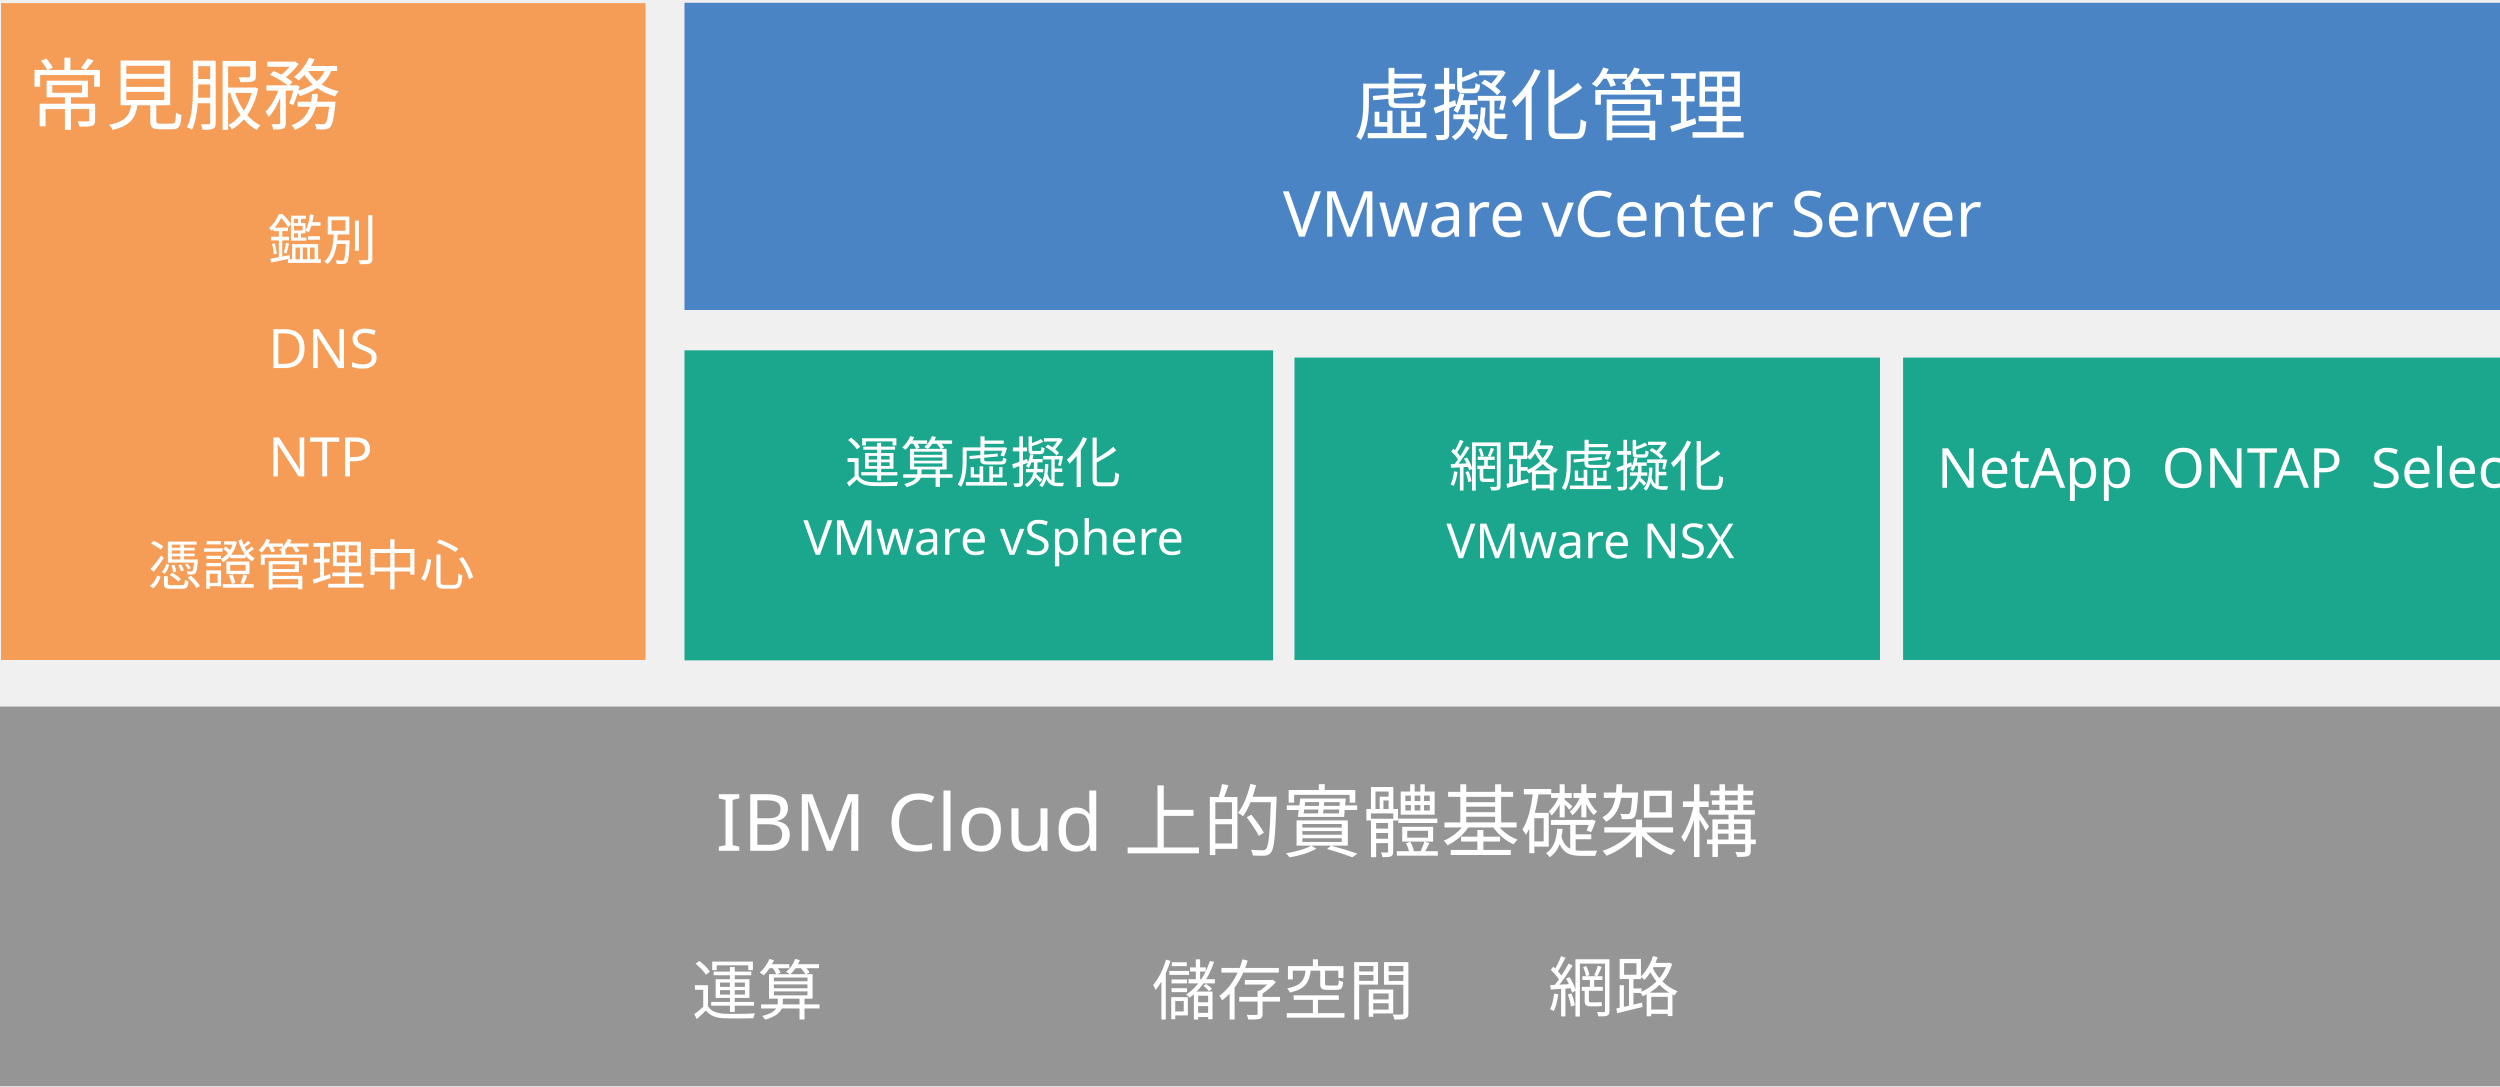
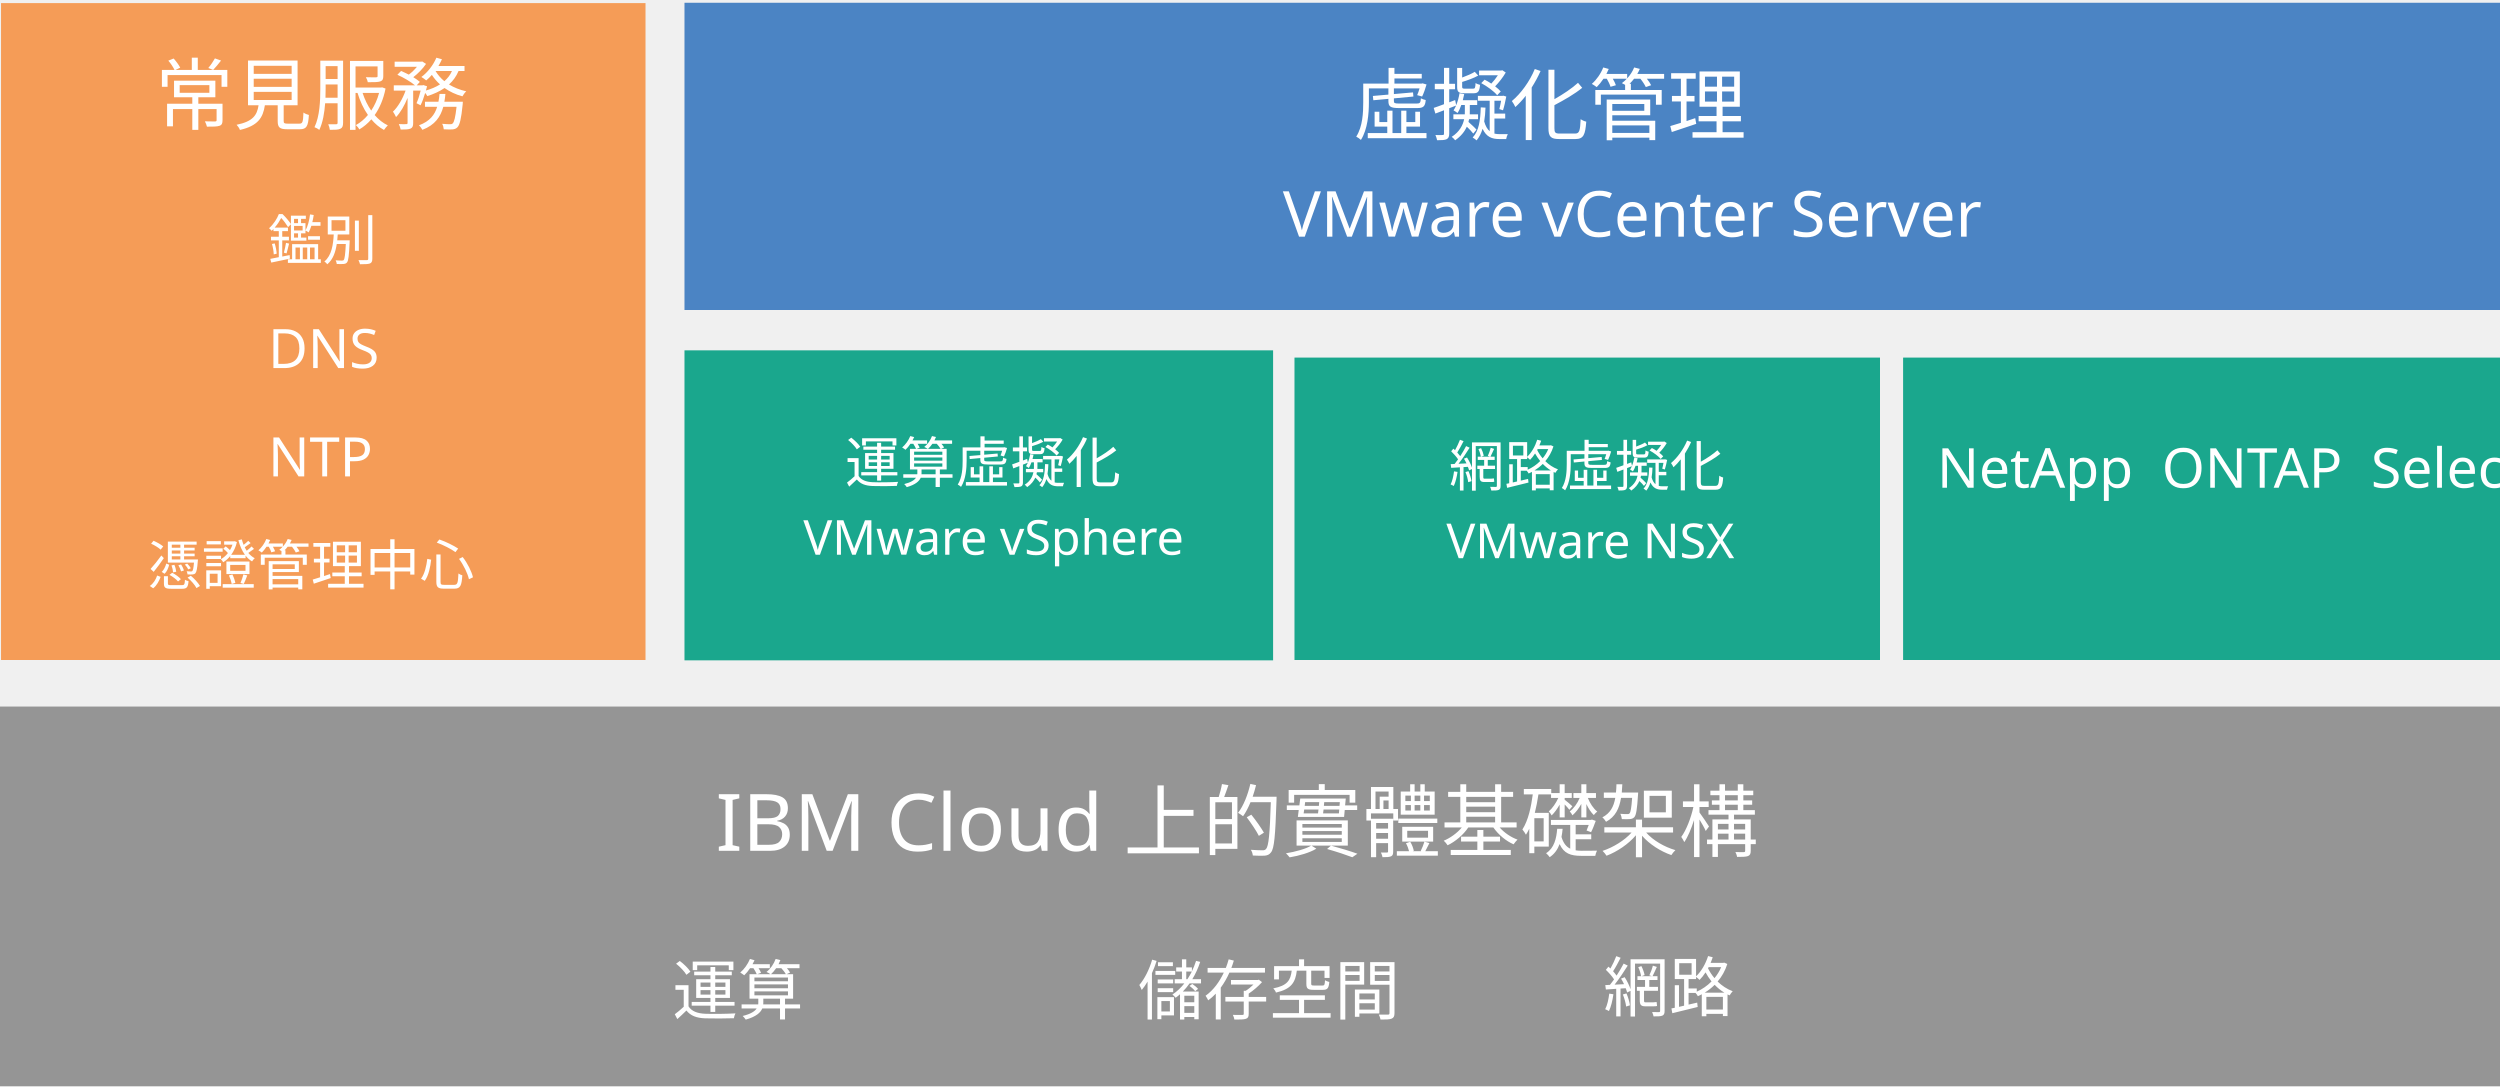
<svg xmlns="http://www.w3.org/2000/svg" version="1.1" id="Layer_1" x="0px" y="0px" viewBox="0 0 725 315" style="enable-background:new 0 0 725 315;" xml:space="preserve">
  <style type="text/css">
	.st0{fill:#4B84C4;}
	.st1{fill:#959595;}
	.st2{fill:#1AA78D;}
	.st3{fill:#F59C57;}
	.st4{fill:#FFFFFF;}
	.st5{font-family:'Roboto-Light';}
	.st6{font-size:22.717px;}
	.st7{font-size:15.794px;}
	.st8{font-size:22.814px;}
	.st9{font-size:18.426px;}
	.st10{font-size:16px;}
	.st11{font-size:14px;}
	.st12{font-size:23px;}
	.st13{font-size:31.417px;}
	.st14{font-size:24px;}
	.st15{font-size:19px;}
</style>
  <rect x="198.5" y="0.8" class="st0" width="526.5" height="89.1" />
  <rect x="-0.3" y="204.9" class="st1" width="725.3" height="110.1" />
  <rect x="198.5" y="101.6" class="st2" width="170.7" height="89.9" />
  <rect x="375.4" y="103.7" class="st2" width="169.8" height="87.7" />
  <rect x="551.9" y="103.7" class="st2" width="173.1" height="87.7" />
  <g id="Layer_2">
    <rect x="0.3" y="0.9" class="st3" width="186.9" height="190.5" />
  </g>
  <g id="Layer_4">
-     <text transform="matrix(1 0 0 1 8.0529 35.8409)" class="st4 st5 st6">常見服務</text>
+     <text transform="matrix(1 0 0 1 45 35.8409)" class="st4 st5 st6">常見服務</text>
    <text transform="matrix(1 0 0 1 42.7579 75.3497)">
      <tspan x="35" y="0" class="st4 st5 st7">鑑別</tspan>
      <tspan x="35" y="31.4" class="st4 st5 st7">DNS</tspan>
      <tspan x="35" y="62.8" class="st4 st5 st7">NTP</tspan>
      <tspan x="0" y="94.3" class="st4 st5 st7">憑證管理中心</tspan>
    </text>
  </g>
  <text transform="matrix(1 0 0 1 332.3229 38.8409)">
    <tspan x="60" y="0" class="st4 st5 st8">虛擬化管理</tspan>
    <tspan x="39.7" y="29.8" class="st4 st5 st9">VMware vCenter Server</tspan>
  </text>
  <text transform="matrix(1 0 0 1 205.0602 139.9747)">
    <tspan x="40" y="0" class="st4 st5 st10">運算虛擬化</tspan>
    <tspan x="27.9" y="20.9" class="st4 st5 st11">VMware vSphere</tspan>
  </text>
  <text transform="matrix(1 0 0 1 561.7472 141.4337)" class="st4 st5 st10">NetApp  ONTAP  Select</text>
  <text transform="matrix(1 0 0 1 385.2491 140.9747)">
    <tspan x="35" y="0" class="st4 st5 st10">網路虛擬化</tspan>
    <tspan x="34.2" y="20.9" class="st4 st5 st11">VMware NSX </tspan>
    <tspan x="108.9" y="18.3" class="st4 st5 st11">  </tspan>
  </text>
  <text transform="matrix(1 0 0 1 187.5363 246.7403)">
    <tspan x="20" y="0" class="st4 st5 st12">IBM Cloud 上的實體基礎架構</tspan>
    <tspan x="283.7" y="0" class="st4 st5 st13"> </tspan>
    <tspan x="290.4" y="0" class="st4 st5 st14" />
  </text>
-   <text transform="matrix(1 0 0 1 200.6517 294.1616)" class="st4 st5 st15">運算</text>
-   <text transform="matrix(1 0 0 1 334.018 294.1616)" class="st4 st5 st15">儲存空間</text>
-   <text transform="matrix(1 0 0 1 449.0178 293.2401)" class="st4 st5 st15">網路</text>
+   <text transform="matrix(1 0 0 1 195 294.1616)" class="st4 st5 st15">運算</text>
+   <text transform="matrix(1 0 0 1 330 294.1616)" class="st4 st5 st15">儲存空間</text>
+   <text transform="matrix(1 0 0 1 465 293.2401)" class="st4 st5 st15">網路</text>
</svg>
